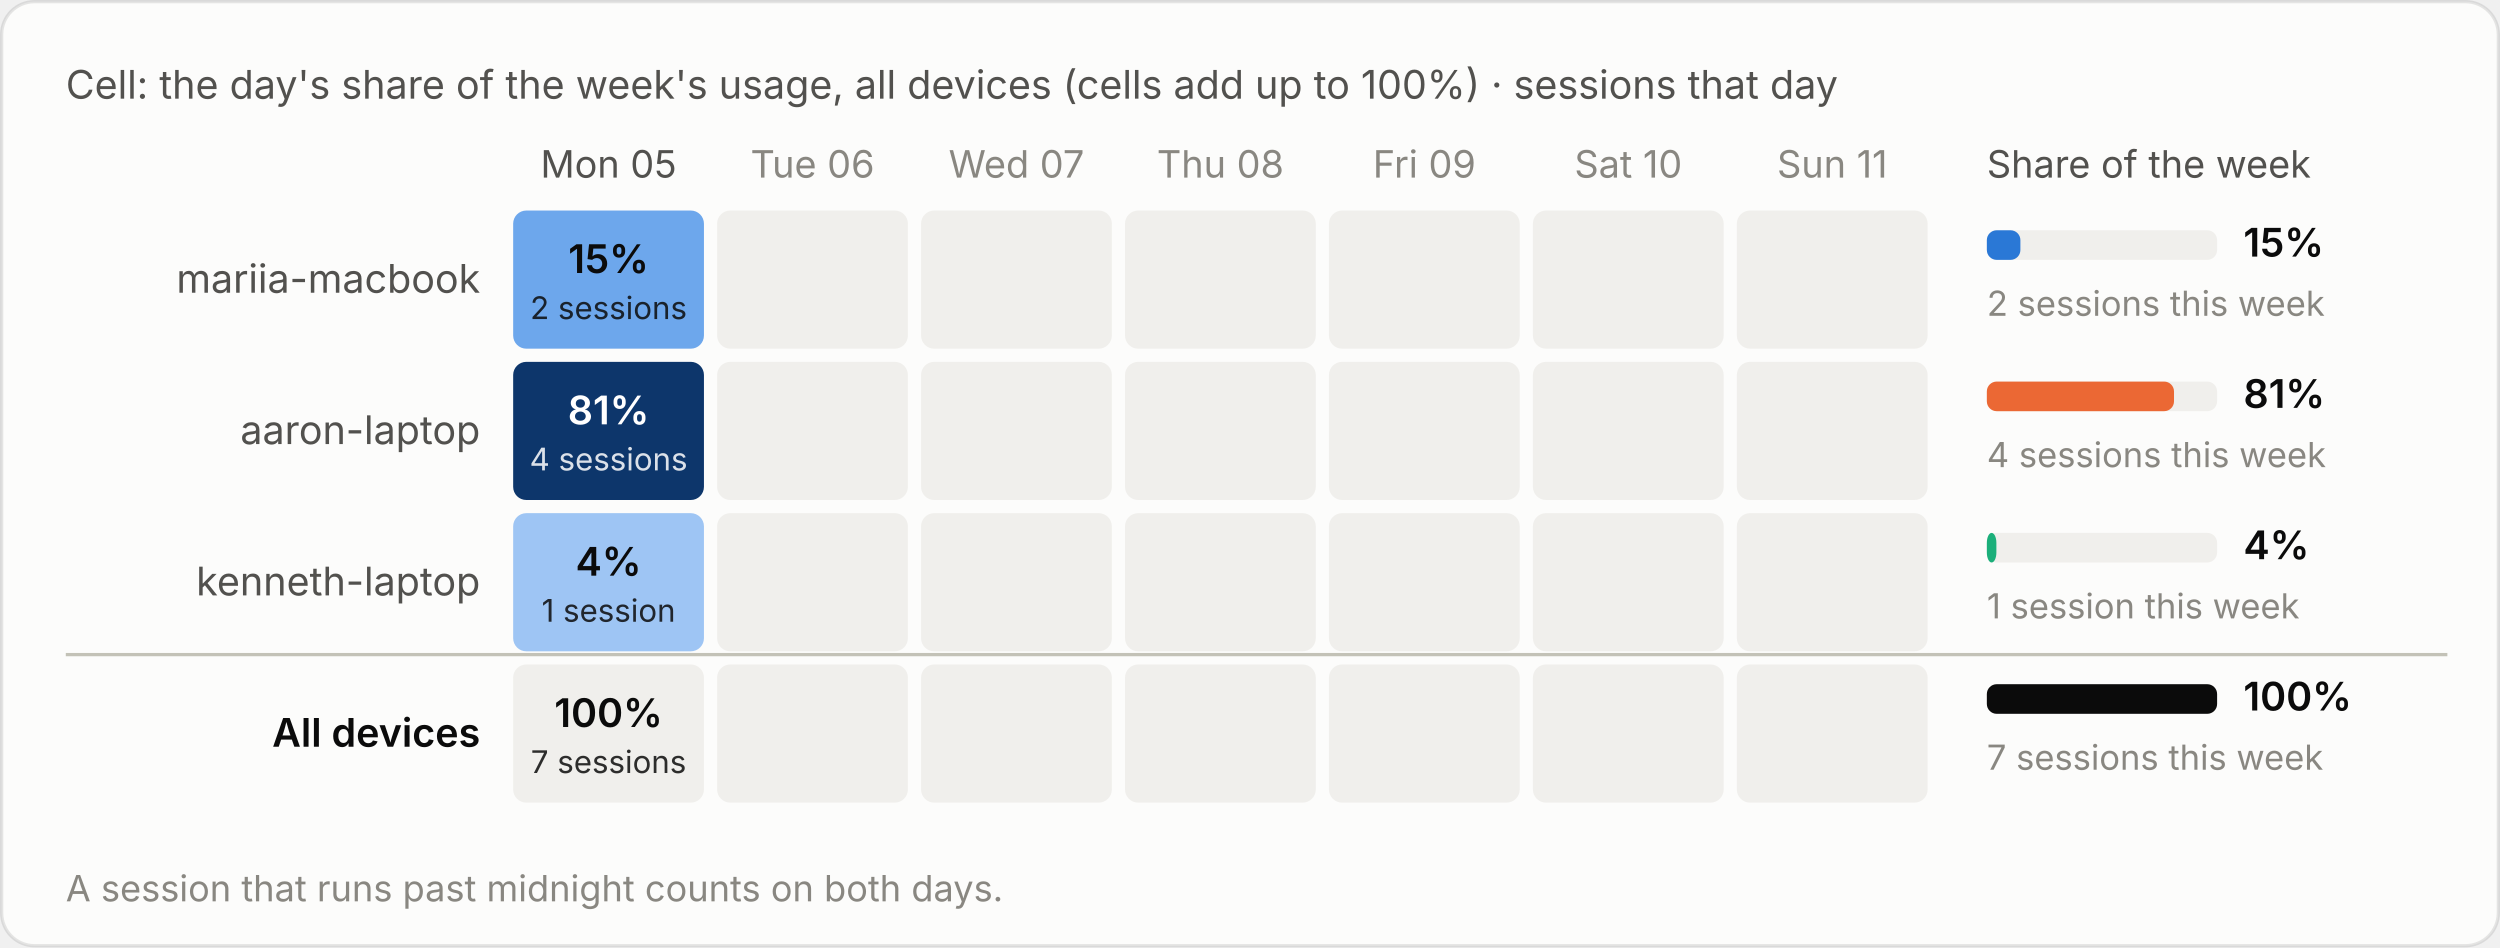
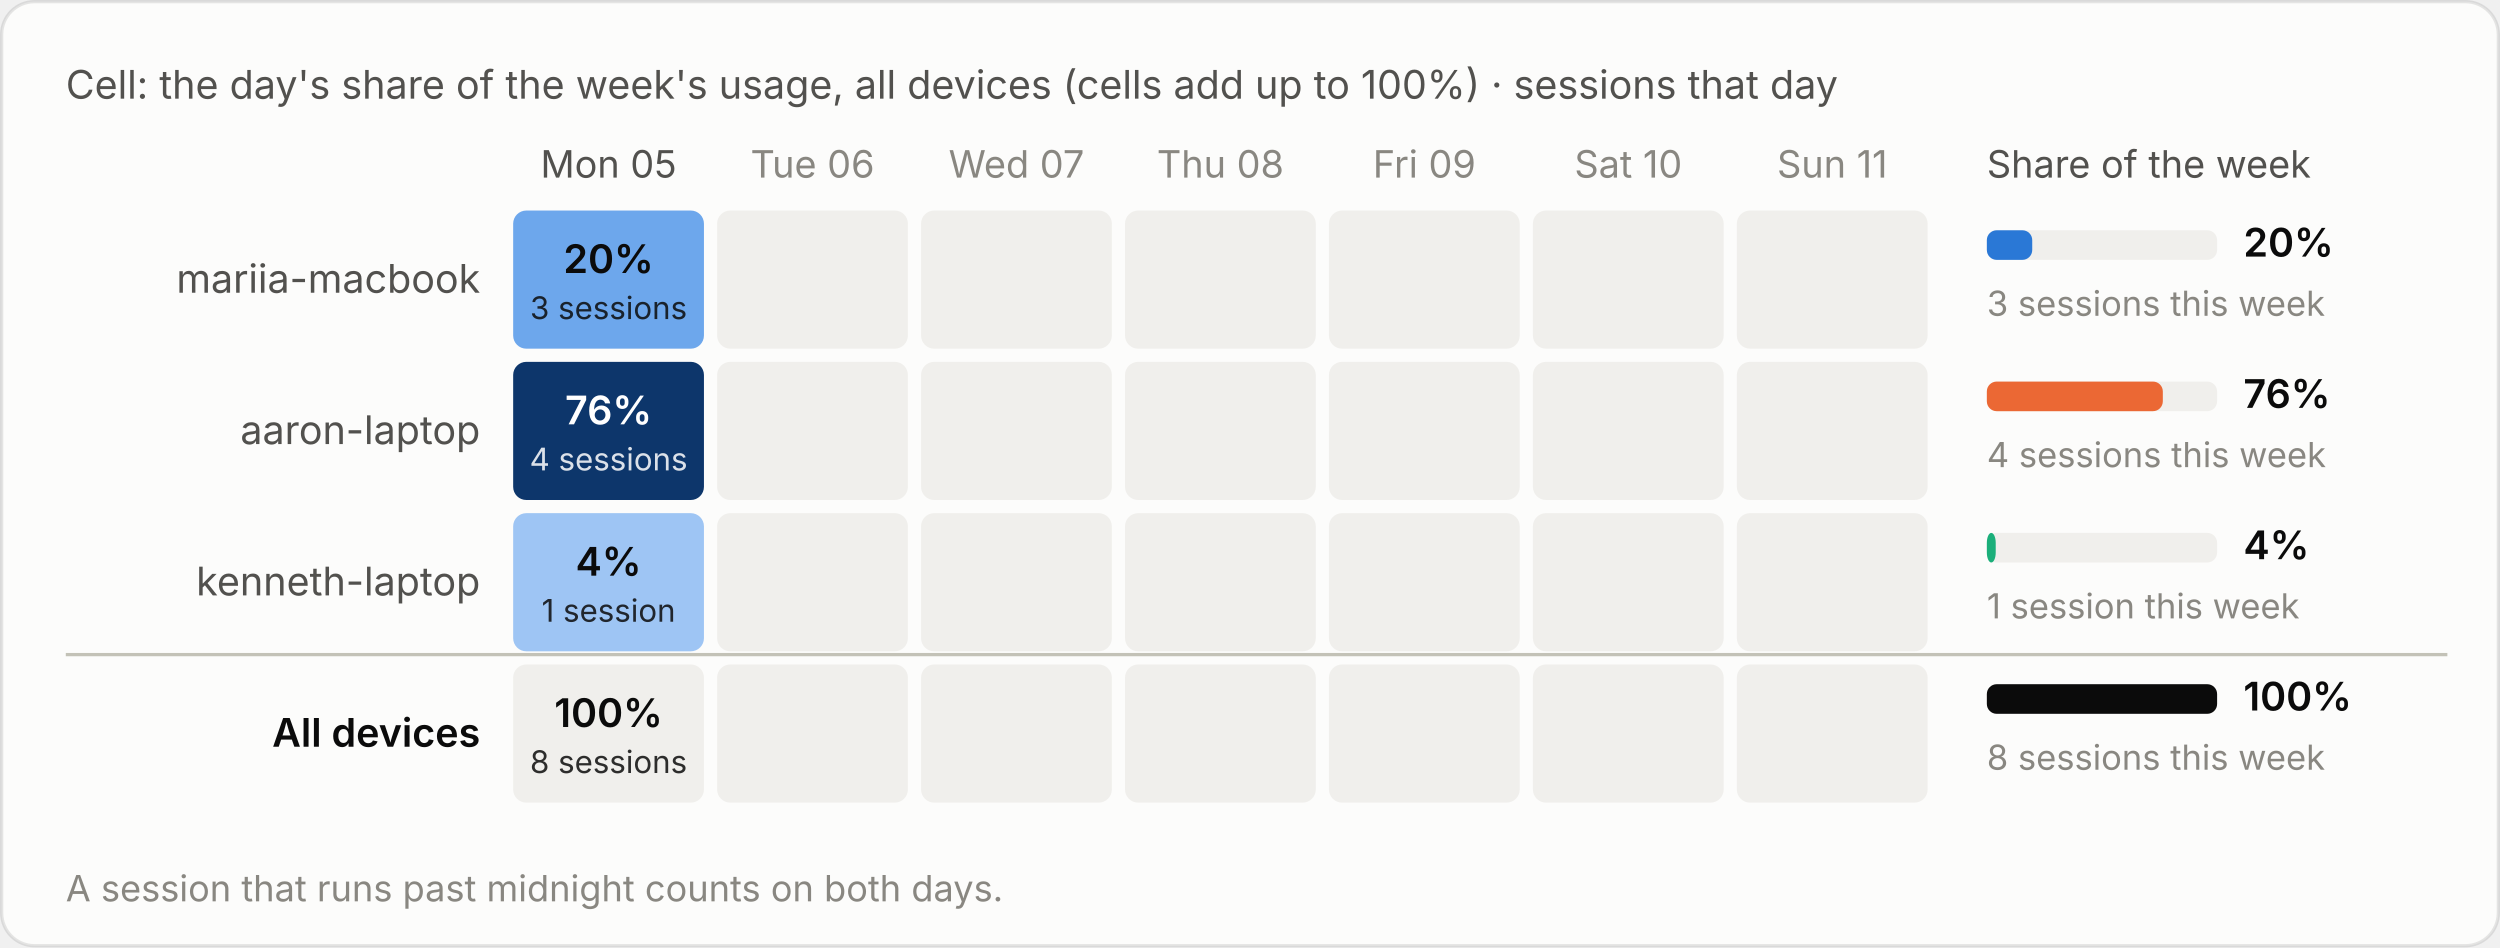
<svg xmlns="http://www.w3.org/2000/svg" viewBox="0 0 760 288" width="760" height="288" role="img" aria-label="Cell: the day's share of the week's usage, all devices (cells add up to 100%) · sessions that day">
  <style>text{font-family:system-ui,-apple-system,"Segoe UI",sans-serif;font-variant-numeric:tabular-nums}.bg{fill:#fcfcfb;stroke:rgba(11,11,11,.10)}.tp{fill:#0b0b0b}.ts{fill:#52514e}.tm{fill:#898781}.grid{stroke:#e1e0d9;stroke-width:1}.base{stroke:#c3c2b7;stroke-width:1}.so{fill:#b5b3ad}.lo{stroke:#b5b3ad}.qe{fill:#f0efec}.ring{stroke:#fcfcfb}.area{fill-opacity:.1}.s0{fill:#2a78d6}.l0{stroke:#2a78d6}.s1{fill:#eb6834}.l1{stroke:#eb6834}.s2{fill:#1baf7a}.l2{stroke:#1baf7a}.s3{fill:#eda100}.l3{stroke:#eda100}.s4{fill:#e87ba4}.l4{stroke:#e87ba4}.s5{fill:#008300}.l5{stroke:#008300}.s6{fill:#4a3aa7}.l6{stroke:#4a3aa7}.s7{fill:#e34948}.l7{stroke:#e34948}.q0{fill:#cde2fb}.q1{fill:#9ec5f4}.q2{fill:#6da7ec}.q3{fill:#3987e5}.q4{fill:#256abf}.q5{fill:#184f95}.q6{fill:#0d366b}.r0{fill:#f8d4d4}.r1{fill:#ec8f8f}.r2{fill:#c42f2f}.a0{fill:#fbe3e3}.a1{fill:#f5b8b8}.a2{fill:#ec8f8f}.a3{fill:#d65252}.a4{fill:#a82525}.tq0{fill:#0b0b0b}.tq1{fill:#0b0b0b}.tq2{fill:#0b0b0b}.tq3{fill:#ffffff}.tq4{fill:#ffffff}.tq5{fill:#ffffff}.tq6{fill:#ffffff}.tr0{fill:#0b0b0b}.tr1{fill:#0b0b0b}.tr2{fill:#ffffff}.ta0{fill:#0b0b0b}.ta1{fill:#0b0b0b}.ta2{fill:#0b0b0b}.ta3{fill:#ffffff}.ta4{fill:#ffffff}.tw{fill:#ffffff}@media (prefers-color-scheme:dark){.bg{fill:#1a1a19;stroke:rgba(255,255,255,.10)}.tp{fill:#fff}.ts{fill:#c3c2b7}.tm{fill:#898781}.grid{stroke:#2c2c2a}.base{stroke:#383835}.so{fill:#5c5b57}.lo{stroke:#5c5b57}.qe{fill:#262624}.ring{stroke:#1a1a19}.s0{fill:#3987e5}.l0{stroke:#3987e5}.s1{fill:#d95926}.l1{stroke:#d95926}.s2{fill:#199e70}.l2{stroke:#199e70}.s3{fill:#c98500}.l3{stroke:#c98500}.s4{fill:#d55181}.l4{stroke:#d55181}.s5{fill:#008300}.l5{stroke:#008300}.s6{fill:#9085e9}.l6{stroke:#9085e9}.s7{fill:#e66767}.l7{stroke:#e66767}.q0{fill:#16263a}.q1{fill:#123a66}.q2{fill:#184f95}.q3{fill:#256abf}.q4{fill:#3987e5}.q5{fill:#6da7ec}.q6{fill:#b7d3f6}.r0{fill:#4a2023}.r1{fill:#8c2c2f}.r2{fill:#e25555}.a0{fill:#3a1a1c}.a1{fill:#5e2427}.a2{fill:#8c2c2f}.a3{fill:#c43c3f}.a4{fill:#f07070}.tq0{fill:#ffffff}.tq1{fill:#ffffff}.tq2{fill:#ffffff}.tq3{fill:#ffffff}.tq4{fill:#ffffff}.tq5{fill:#0b0b0b}.tq6{fill:#0b0b0b}.tr0{fill:#ffffff}.tr1{fill:#ffffff}.tr2{fill:#ffffff}.ta0{fill:#ffffff}.ta1{fill:#ffffff}.ta2{fill:#ffffff}.ta3{fill:#ffffff}.ta4{fill:#0b0b0b}.tw{fill:#ffffff}}</style>
  <rect class="bg" x=".5" y=".5" width="759" height="287" rx="10" />
  <text class="ts" x="20" y="30" font-size="12">Cell: the day's share of the week's usage, all devices (cells add up to 100%) · sessions that day</text>
  <g transform="translate(0,-20)">
    <text class="ts" x="185.0" y="74" font-size="11.5" text-anchor="middle">Mon 05</text>
    <text class="tm" x="247.0" y="74" font-size="11.5" text-anchor="middle">Tue 06</text>
    <text class="tm" x="309.0" y="74" font-size="11.5" text-anchor="middle">Wed 07</text>
    <text class="tm" x="371.0" y="74" font-size="11.5" text-anchor="middle">Thu 08</text>
    <text class="tm" x="433.0" y="74" font-size="11.5" text-anchor="middle">Fri 09</text>
    <text class="tm" x="495.0" y="74" font-size="11.5" text-anchor="middle">Sat 10</text>
    <text class="tm" x="557.0" y="74" font-size="11.5" text-anchor="middle">Sun 11</text>
    <text class="ts" x="604" y="74" font-size="11.5">Share of the week</text>
    <text class="ts" x="146" y="109.0" font-size="12" text-anchor="end">mariia-macbook</text>
    <rect class="q2" x="156.0" y="84" width="58" height="42" rx="4" />
-     <text class="tq2" x="185.0" y="103.0" font-size="12" font-weight="600" text-anchor="middle">15%</text>
-     <text class="tq2" x="185.0" y="117.0" font-size="9.5" text-anchor="middle" opacity=".85">2 sessions</text>
+     <text class="tq2" x="185.0" y="103.0" font-size="12" font-weight="600" text-anchor="middle">20%</text>
+     <text class="tq2" x="185.0" y="117.0" font-size="9.5" text-anchor="middle" opacity=".85">3 sessions</text>
    <rect class="qe" x="218.0" y="84" width="58" height="42" rx="4" />
    <rect class="qe" x="280.0" y="84" width="58" height="42" rx="4" />
    <rect class="qe" x="342.0" y="84" width="58" height="42" rx="4" />
    <rect class="qe" x="404.0" y="84" width="58" height="42" rx="4" />
    <rect class="qe" x="466.0" y="84" width="58" height="42" rx="4" />
    <rect class="qe" x="528.0" y="84" width="58" height="42" rx="4" />
    <rect class="qe" x="604" y="90.0" width="70" height="9" rx="3" />
-     <rect class="s0" x="604" y="90.0" width="10.2" height="9" rx="3" />
-     <text class="tp" x="682" y="98.0" font-size="12" font-weight="600">15%</text>
-     <text class="tm" x="604" y="116.0" font-size="10.5">2 sessions this week</text>
+     <rect class="s0" x="604" y="90.0" width="13.8" height="9" rx="3" />
+     <text class="tp" x="682" y="98.0" font-size="12" font-weight="600">20%</text>
+     <text class="tm" x="604" y="116.0" font-size="10.5">3 sessions this week</text>
    <text class="ts" x="146" y="155.0" font-size="12" text-anchor="end">aaron-laptop</text>
    <rect class="q6" x="156.0" y="130" width="58" height="42" rx="4" />
-     <text class="tq6" x="185.0" y="149.0" font-size="12" font-weight="600" text-anchor="middle">81%</text>
+     <text class="tq6" x="185.0" y="149.0" font-size="12" font-weight="600" text-anchor="middle">76%</text>
    <text class="tq6" x="185.0" y="163.0" font-size="9.5" text-anchor="middle" opacity=".85">4 sessions</text>
    <rect class="qe" x="218.0" y="130" width="58" height="42" rx="4" />
    <rect class="qe" x="280.0" y="130" width="58" height="42" rx="4" />
    <rect class="qe" x="342.0" y="130" width="58" height="42" rx="4" />
    <rect class="qe" x="404.0" y="130" width="58" height="42" rx="4" />
    <rect class="qe" x="466.0" y="130" width="58" height="42" rx="4" />
    <rect class="qe" x="528.0" y="130" width="58" height="42" rx="4" />
    <rect class="qe" x="604" y="136.0" width="70" height="9" rx="3" />
-     <rect class="s1" x="604" y="136.0" width="56.9" height="9" rx="3" />
-     <text class="tp" x="682" y="144.0" font-size="12" font-weight="600">81%</text>
+     <rect class="s1" x="604" y="136.0" width="53.5" height="9" rx="3" />
+     <text class="tp" x="682" y="144.0" font-size="12" font-weight="600">76%</text>
    <text class="tm" x="604" y="162.0" font-size="10.5">4 sessions this week</text>
    <text class="ts" x="146" y="201.0" font-size="12" text-anchor="end">kenneth-laptop</text>
    <rect class="q1" x="156.0" y="176" width="58" height="42" rx="4" />
    <text class="tq1" x="185.0" y="195.0" font-size="12" font-weight="600" text-anchor="middle">4%</text>
    <text class="tq1" x="185.0" y="209.0" font-size="9.5" text-anchor="middle" opacity=".85">1 session</text>
    <rect class="qe" x="218.0" y="176" width="58" height="42" rx="4" />
    <rect class="qe" x="280.0" y="176" width="58" height="42" rx="4" />
    <rect class="qe" x="342.0" y="176" width="58" height="42" rx="4" />
    <rect class="qe" x="404.0" y="176" width="58" height="42" rx="4" />
    <rect class="qe" x="466.0" y="176" width="58" height="42" rx="4" />
    <rect class="qe" x="528.0" y="176" width="58" height="42" rx="4" />
    <rect class="qe" x="604" y="182.0" width="70" height="9" rx="3" />
-     <rect class="s2" x="604" y="182.0" width="2.9" height="9" rx="3" />
+     <rect class="s2" x="604" y="182.0" width="2.7" height="9" rx="3" />
    <text class="tp" x="682" y="190.0" font-size="12" font-weight="600">4%</text>
    <text class="tm" x="604" y="208.0" font-size="10.5">1 session this week</text>
    <line class="base" x1="20" x2="744" y1="219" y2="219" />
    <text class="tp" x="146" y="247.0" font-size="12" text-anchor="end" font-weight="600">All devices</text>
    <rect class="qe" x="156.0" y="222" width="58" height="42" rx="4" />
    <text class="tp" x="185.0" y="241.0" font-size="12" font-weight="600" text-anchor="middle">100%</text>
-     <text class="tp" x="185.0" y="255.0" font-size="9.5" text-anchor="middle" opacity=".85">7 sessions</text>
+     <text class="tp" x="185.0" y="255.0" font-size="9.5" text-anchor="middle" opacity=".85">8 sessions</text>
    <rect class="qe" x="218.0" y="222" width="58" height="42" rx="4" />
    <rect class="qe" x="280.0" y="222" width="58" height="42" rx="4" />
    <rect class="qe" x="342.0" y="222" width="58" height="42" rx="4" />
    <rect class="qe" x="404.0" y="222" width="58" height="42" rx="4" />
    <rect class="qe" x="466.0" y="222" width="58" height="42" rx="4" />
    <rect class="qe" x="528.0" y="222" width="58" height="42" rx="4" />
    <rect class="qe" x="604" y="228.0" width="70" height="9" rx="3" />
    <rect class="tp" x="604" y="228.0" width="70.0" height="9" rx="3" />
    <text class="tp" x="682" y="236.0" font-size="12" font-weight="600">100%</text>
-     <text class="tm" x="604" y="254.0" font-size="10.5">7 sessions this week</text>
+     <text class="tm" x="604" y="254.0" font-size="10.5">8 sessions this week</text>
    <text class="tm" x="20" y="294" font-size="11">A session that runs past midnight counts on both days.</text>
  </g>
</svg>
